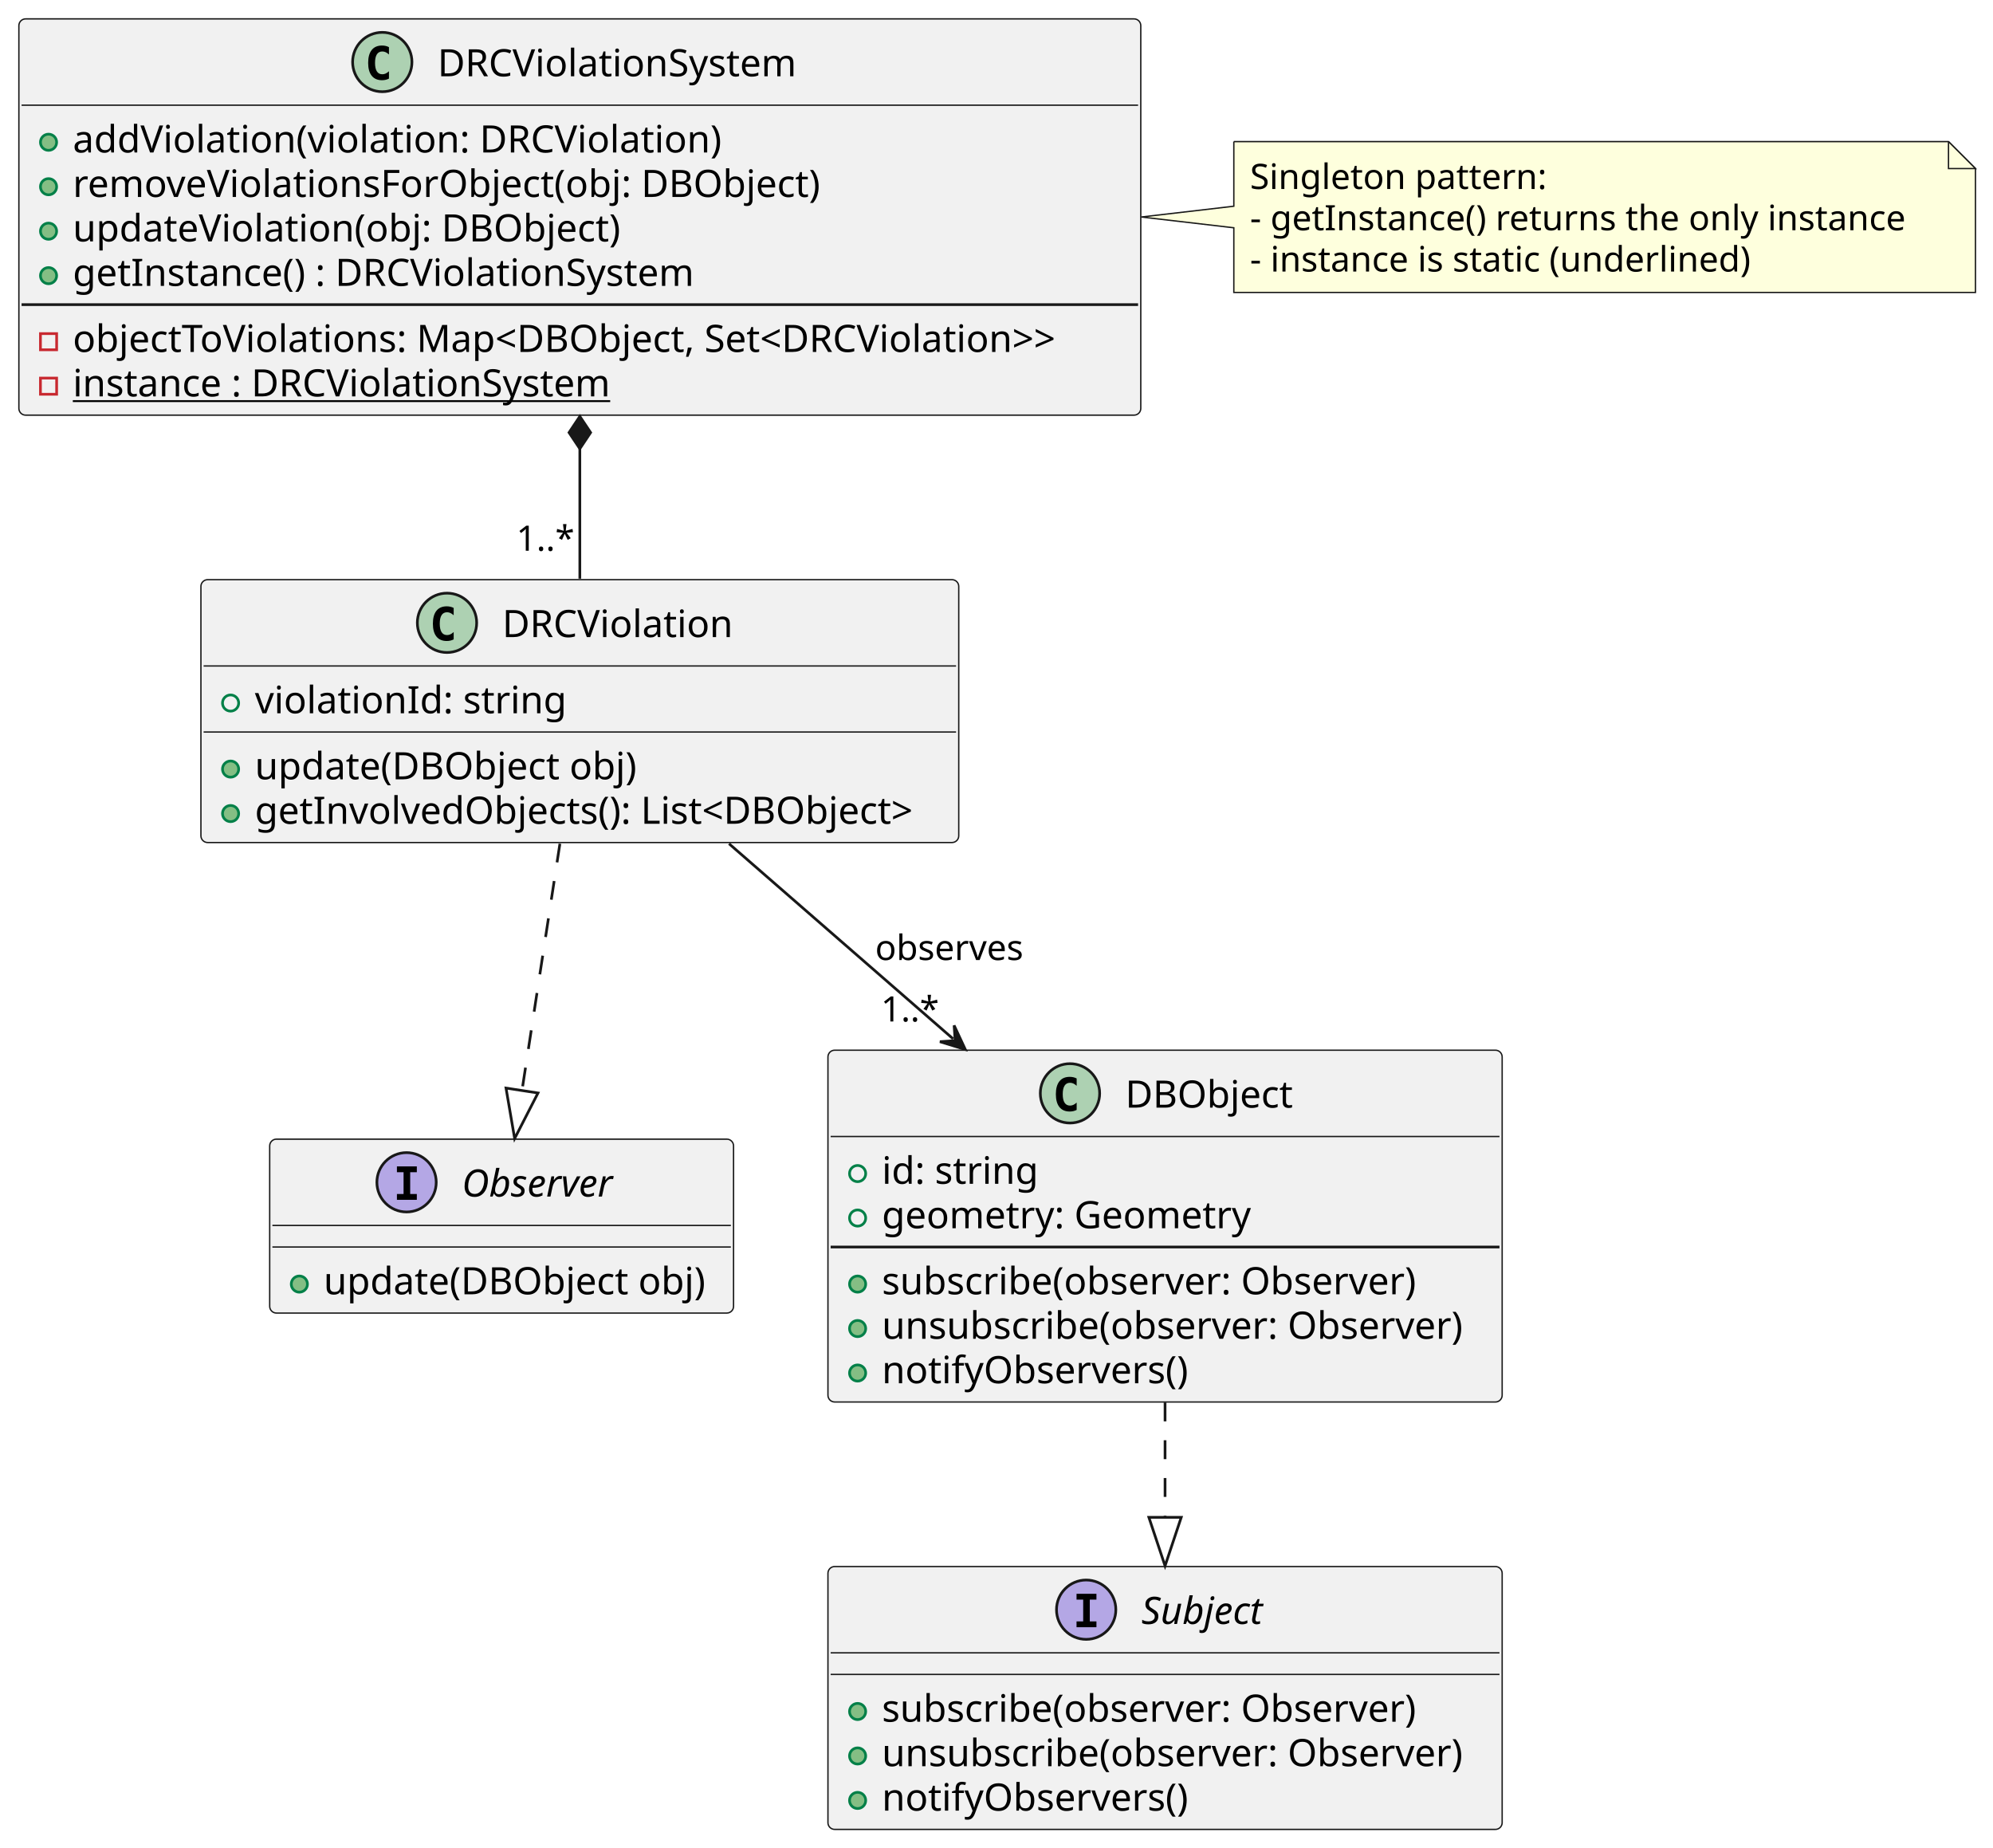
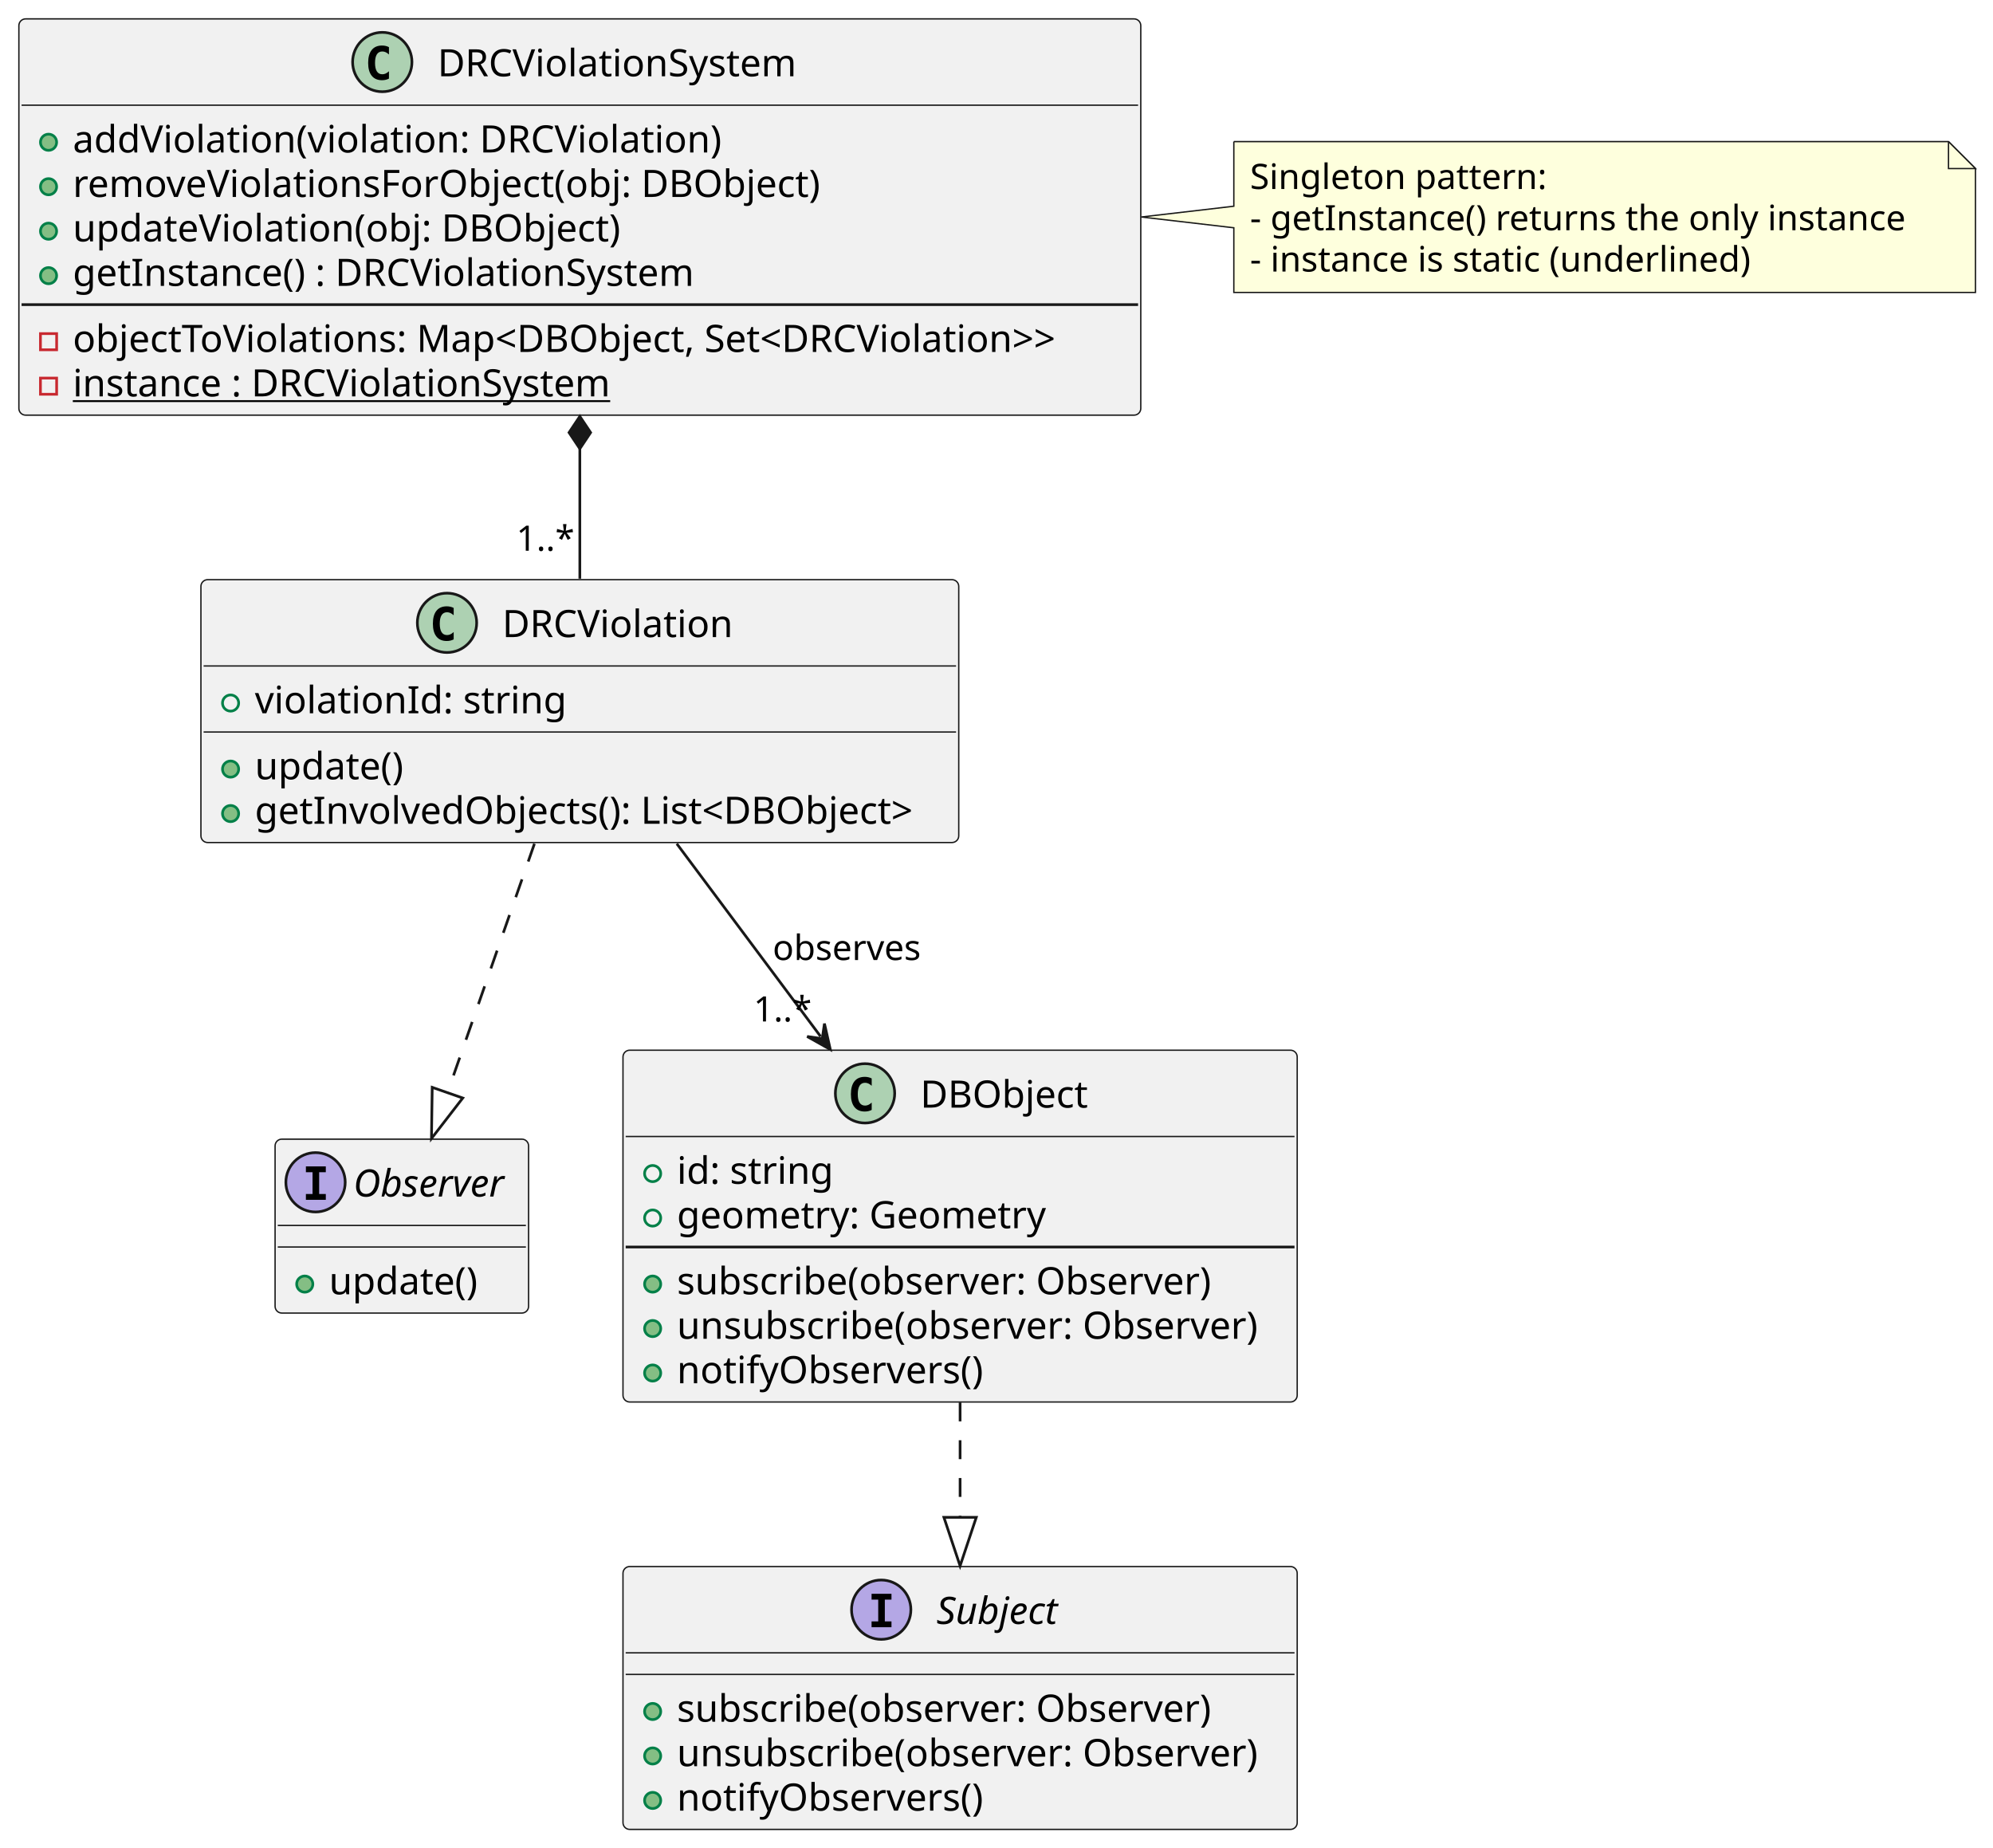
<svg xmlns="http://www.w3.org/2000/svg" contentStyleType="text/css" height="685px" preserveAspectRatio="none" style="width:739px;height:685px;background:#FFFFFF;" version="1.1" viewBox="0 0 739 685" width="739px" zoomAndPan="magnify">
  <defs />
  <g>
    <g id="elem_Observer">
-       <rect codeLine="2" fill="#F1F1F1" height="64.488" id="Observer" rx="2.5" ry="2.5" style="stroke:#181818;stroke-width:0.5;" width="172" x="100" y="422.37" />
-       <ellipse cx="150.75" cy="438.37" fill="#B4A7E5" rx="11" ry="11" style="stroke:#181818;stroke-width:1.0;" />
-       <path d="M147.178,434.635 L147.178,432.477 L154.557,432.477 L154.557,434.635 L152.092,434.635 L152.092,442.712 L154.557,442.712 L154.557,444.87 L147.178,444.87 L147.178,442.712 L149.643,442.712 L149.643,434.635 Z " fill="#000000" />
-       <text fill="#000000" font-family="sans-serif" font-size="14" font-style="italic" lengthAdjust="spacing" textLength="62" x="171.25" y="443.661">Observer</text>
-       <line style="stroke:#181818;stroke-width:0.5;" x1="101" x2="271" y1="454.37" y2="454.37" />
-       <line style="stroke:#181818;stroke-width:0.5;" x1="101" x2="271" y1="462.37" y2="462.37" />
-       <ellipse cx="111" cy="476.114" fill="#84BE84" rx="3" ry="3" style="stroke:#038048;stroke-width:1.0;" />
-       <text fill="#000000" font-family="sans-serif" font-size="14" lengthAdjust="spacing" textLength="146" x="120" y="479.905">update(DBObject obj)</text>
+       <rect codeLine="2" fill="#F1F1F1" height="64.488" id="Observer" rx="2.5" ry="2.5" style="stroke:#181818;stroke-width:0.5;" width="94" x="102" y="422.37" />
+       <ellipse cx="117" cy="438.37" fill="#B4A7E5" rx="11" ry="11" style="stroke:#181818;stroke-width:1.0;" />
+       <path d="M113.428,434.635 L113.428,432.477 L120.807,432.477 L120.807,434.635 L118.342,434.635 L118.342,442.712 L120.807,442.712 L120.807,444.87 L113.428,444.87 L113.428,442.712 L115.893,442.712 L115.893,434.635 Z " fill="#000000" />
+       <text fill="#000000" font-family="sans-serif" font-size="14" font-style="italic" lengthAdjust="spacing" textLength="62" x="131" y="443.661">Observer</text>
+       <line style="stroke:#181818;stroke-width:0.5;" x1="103" x2="195" y1="454.37" y2="454.37" />
+       <line style="stroke:#181818;stroke-width:0.5;" x1="103" x2="195" y1="462.37" y2="462.37" />
+       <ellipse cx="113" cy="476.114" fill="#84BE84" rx="3" ry="3" style="stroke:#038048;stroke-width:1.0;" />
+       <text fill="#000000" font-family="sans-serif" font-size="14" lengthAdjust="spacing" textLength="58" x="122" y="479.905">update()</text>
    </g>
    <g id="elem_Subject">
-       <rect codeLine="6" fill="#F1F1F1" height="97.465" id="Subject" rx="2.5" ry="2.5" style="stroke:#181818;stroke-width:0.5;" width="250" x="307" y="580.84" />
-       <ellipse cx="402.75" cy="596.84" fill="#B4A7E5" rx="11" ry="11" style="stroke:#181818;stroke-width:1.0;" />
-       <path d="M399.178,593.105 L399.178,590.947 L406.557,590.947 L406.557,593.105 L404.092,593.105 L404.092,601.182 L406.557,601.182 L406.557,603.34 L399.178,603.34 L399.178,601.182 L401.643,601.182 L401.643,593.105 Z " fill="#000000" />
-       <text fill="#000000" font-family="sans-serif" font-size="14" font-style="italic" lengthAdjust="spacing" textLength="50" x="423.25" y="602.131">Subject</text>
-       <line style="stroke:#181818;stroke-width:0.5;" x1="308" x2="556" y1="612.84" y2="612.84" />
-       <line style="stroke:#181818;stroke-width:0.5;" x1="308" x2="556" y1="620.84" y2="620.84" />
-       <ellipse cx="318" cy="634.584" fill="#84BE84" rx="3" ry="3" style="stroke:#038048;stroke-width:1.0;" />
-       <text fill="#000000" font-family="sans-serif" font-size="14" lengthAdjust="spacing" textLength="206" x="327" y="638.375">subscribe(observer: Observer)</text>
-       <ellipse cx="318" cy="651.072" fill="#84BE84" rx="3" ry="3" style="stroke:#038048;stroke-width:1.0;" />
-       <text fill="#000000" font-family="sans-serif" font-size="14" lengthAdjust="spacing" textLength="224" x="327" y="654.863">unsubscribe(observer: Observer)</text>
-       <ellipse cx="318" cy="667.561" fill="#84BE84" rx="3" ry="3" style="stroke:#038048;stroke-width:1.0;" />
-       <text fill="#000000" font-family="sans-serif" font-size="14" lengthAdjust="spacing" textLength="118" x="327" y="671.352">notifyObservers()</text>
+       <rect codeLine="6" fill="#F1F1F1" height="97.465" id="Subject" rx="2.5" ry="2.5" style="stroke:#181818;stroke-width:0.5;" width="250" x="231" y="580.84" />
+       <ellipse cx="326.75" cy="596.84" fill="#B4A7E5" rx="11" ry="11" style="stroke:#181818;stroke-width:1.0;" />
+       <path d="M323.178,593.105 L323.178,590.947 L330.557,590.947 L330.557,593.105 L328.092,593.105 L328.092,601.182 L330.557,601.182 L330.557,603.34 L323.178,603.34 L323.178,601.182 L325.643,601.182 L325.643,593.105 Z " fill="#000000" />
+       <text fill="#000000" font-family="sans-serif" font-size="14" font-style="italic" lengthAdjust="spacing" textLength="50" x="347.25" y="602.131">Subject</text>
+       <line style="stroke:#181818;stroke-width:0.5;" x1="232" x2="480" y1="612.84" y2="612.84" />
+       <line style="stroke:#181818;stroke-width:0.5;" x1="232" x2="480" y1="620.84" y2="620.84" />
+       <ellipse cx="242" cy="634.584" fill="#84BE84" rx="3" ry="3" style="stroke:#038048;stroke-width:1.0;" />
+       <text fill="#000000" font-family="sans-serif" font-size="14" lengthAdjust="spacing" textLength="206" x="251" y="638.375">subscribe(observer: Observer)</text>
+       <ellipse cx="242" cy="651.072" fill="#84BE84" rx="3" ry="3" style="stroke:#038048;stroke-width:1.0;" />
+       <text fill="#000000" font-family="sans-serif" font-size="14" lengthAdjust="spacing" textLength="224" x="251" y="654.863">unsubscribe(observer: Observer)</text>
+       <ellipse cx="242" cy="667.561" fill="#84BE84" rx="3" ry="3" style="stroke:#038048;stroke-width:1.0;" />
+       <text fill="#000000" font-family="sans-serif" font-size="14" lengthAdjust="spacing" textLength="118" x="251" y="671.352">notifyObservers()</text>
    </g>
    <g id="elem_DBObject">
-       <rect codeLine="13" fill="#F1F1F1" height="130.441" id="DBObject" rx="2.5" ry="2.5" style="stroke:#181818;stroke-width:0.5;" width="250" x="307" y="389.39" />
-       <ellipse cx="396.75" cy="405.39" fill="#ADD1B2" rx="11" ry="11" style="stroke:#181818;stroke-width:1.0;" />
-       <path d="M399.223,411.533 Q398.642,411.832 398.003,411.981 Q397.364,412.131 396.658,412.131 Q394.151,412.131 392.832,410.479 Q391.512,408.827 391.512,405.706 Q391.512,402.577 392.832,400.925 Q394.151,399.273 396.658,399.273 Q397.364,399.273 398.011,399.422 Q398.659,399.572 399.223,399.87 L399.223,402.593 Q398.592,402.012 397.999,401.742 Q397.405,401.473 396.774,401.473 Q395.43,401.473 394.745,402.539 Q394.06,403.606 394.06,405.706 Q394.06,407.798 394.745,408.864 Q395.43,409.931 396.774,409.931 Q397.405,409.931 397.999,409.661 Q398.592,409.392 399.223,408.81 Z " fill="#000000" />
-       <text fill="#000000" font-family="sans-serif" font-size="14" lengthAdjust="spacing" textLength="62" x="417.25" y="410.681">DBObject</text>
-       <line style="stroke:#181818;stroke-width:0.5;" x1="308" x2="556" y1="421.39" y2="421.39" />
-       <ellipse cx="318" cy="435.134" fill="none" rx="3" ry="3" style="stroke:#038048;stroke-width:1.0;" />
-       <text fill="#000000" font-family="sans-serif" font-size="14" lengthAdjust="spacing" textLength="61" x="327" y="438.925">id: string</text>
-       <ellipse cx="318" cy="451.622" fill="none" rx="3" ry="3" style="stroke:#038048;stroke-width:1.0;" />
-       <text fill="#000000" font-family="sans-serif" font-size="14" lengthAdjust="spacing" textLength="139" x="327" y="455.413">geometry: Geometry</text>
-       <line style="stroke:#181818;stroke-width:1.0;" x1="308" x2="556" y1="462.367" y2="462.367" />
-       <ellipse cx="318" cy="476.111" fill="#84BE84" rx="3" ry="3" style="stroke:#038048;stroke-width:1.0;" />
-       <text fill="#000000" font-family="sans-serif" font-size="14" lengthAdjust="spacing" textLength="206" x="327" y="479.902">subscribe(observer: Observer)</text>
-       <ellipse cx="318" cy="492.599" fill="#84BE84" rx="3" ry="3" style="stroke:#038048;stroke-width:1.0;" />
-       <text fill="#000000" font-family="sans-serif" font-size="14" lengthAdjust="spacing" textLength="224" x="327" y="496.39">unsubscribe(observer: Observer)</text>
-       <ellipse cx="318" cy="509.087" fill="#84BE84" rx="3" ry="3" style="stroke:#038048;stroke-width:1.0;" />
-       <text fill="#000000" font-family="sans-serif" font-size="14" lengthAdjust="spacing" textLength="118" x="327" y="512.878">notifyObservers()</text>
+       <rect codeLine="13" fill="#F1F1F1" height="130.441" id="DBObject" rx="2.5" ry="2.5" style="stroke:#181818;stroke-width:0.5;" width="250" x="231" y="389.39" />
+       <ellipse cx="320.75" cy="405.39" fill="#ADD1B2" rx="11" ry="11" style="stroke:#181818;stroke-width:1.0;" />
+       <path d="M323.223,411.533 Q322.642,411.832 322.003,411.981 Q321.364,412.131 320.658,412.131 Q318.151,412.131 316.832,410.479 Q315.512,408.827 315.512,405.706 Q315.512,402.577 316.832,400.925 Q318.151,399.273 320.658,399.273 Q321.364,399.273 322.011,399.422 Q322.659,399.572 323.223,399.87 L323.223,402.593 Q322.592,402.012 321.999,401.742 Q321.405,401.473 320.774,401.473 Q319.43,401.473 318.745,402.539 Q318.06,403.606 318.06,405.706 Q318.06,407.798 318.745,408.864 Q319.43,409.931 320.774,409.931 Q321.405,409.931 321.999,409.661 Q322.592,409.392 323.223,408.81 Z " fill="#000000" />
+       <text fill="#000000" font-family="sans-serif" font-size="14" lengthAdjust="spacing" textLength="62" x="341.25" y="410.681">DBObject</text>
+       <line style="stroke:#181818;stroke-width:0.5;" x1="232" x2="480" y1="421.39" y2="421.39" />
+       <ellipse cx="242" cy="435.134" fill="none" rx="3" ry="3" style="stroke:#038048;stroke-width:1.0;" />
+       <text fill="#000000" font-family="sans-serif" font-size="14" lengthAdjust="spacing" textLength="61" x="251" y="438.925">id: string</text>
+       <ellipse cx="242" cy="451.622" fill="none" rx="3" ry="3" style="stroke:#038048;stroke-width:1.0;" />
+       <text fill="#000000" font-family="sans-serif" font-size="14" lengthAdjust="spacing" textLength="139" x="251" y="455.413">geometry: Geometry</text>
+       <line style="stroke:#181818;stroke-width:1.0;" x1="232" x2="480" y1="462.367" y2="462.367" />
+       <ellipse cx="242" cy="476.111" fill="#84BE84" rx="3" ry="3" style="stroke:#038048;stroke-width:1.0;" />
+       <text fill="#000000" font-family="sans-serif" font-size="14" lengthAdjust="spacing" textLength="206" x="251" y="479.902">subscribe(observer: Observer)</text>
+       <ellipse cx="242" cy="492.599" fill="#84BE84" rx="3" ry="3" style="stroke:#038048;stroke-width:1.0;" />
+       <text fill="#000000" font-family="sans-serif" font-size="14" lengthAdjust="spacing" textLength="224" x="251" y="496.39">unsubscribe(observer: Observer)</text>
+       <ellipse cx="242" cy="509.087" fill="#84BE84" rx="3" ry="3" style="stroke:#038048;stroke-width:1.0;" />
+       <text fill="#000000" font-family="sans-serif" font-size="14" lengthAdjust="spacing" textLength="118" x="251" y="512.878">notifyObservers()</text>
    </g>
    <g id="elem_DRCViolation">
      <rect codeLine="22" fill="#F1F1F1" height="97.465" id="DRCViolation" rx="2.5" ry="2.5" style="stroke:#181818;stroke-width:0.5;" width="281" x="74.5" y="214.93" />
      <ellipse cx="165.75" cy="230.93" fill="#ADD1B2" rx="11" ry="11" style="stroke:#181818;stroke-width:1.0;" />
      <path d="M168.223,237.073 Q167.642,237.372 167.003,237.521 Q166.364,237.671 165.658,237.671 Q163.151,237.671 161.832,236.019 Q160.512,234.367 160.512,231.246 Q160.512,228.117 161.832,226.465 Q163.151,224.813 165.658,224.813 Q166.364,224.813 167.011,224.962 Q167.659,225.112 168.223,225.411 L168.223,228.133 Q167.592,227.552 166.999,227.282 Q166.405,227.012 165.774,227.012 Q164.43,227.012 163.745,228.079 Q163.06,229.146 163.06,231.246 Q163.06,233.338 163.745,234.404 Q164.43,235.471 165.774,235.471 Q166.405,235.471 166.999,235.201 Q167.592,234.931 168.223,234.35 Z " fill="#000000" />
      <text fill="#000000" font-family="sans-serif" font-size="14" lengthAdjust="spacing" textLength="90" x="186.25" y="236.221">DRCViolation</text>
      <line style="stroke:#181818;stroke-width:0.5;" x1="75.5" x2="354.5" y1="246.93" y2="246.93" />
      <ellipse cx="85.5" cy="260.674" fill="none" rx="3" ry="3" style="stroke:#038048;stroke-width:1.0;" />
      <text fill="#000000" font-family="sans-serif" font-size="14" lengthAdjust="spacing" textLength="120" x="94.5" y="264.465">violationId: string</text>
      <line style="stroke:#181818;stroke-width:0.5;" x1="75.5" x2="354.5" y1="271.418" y2="271.418" />
      <ellipse cx="85.5" cy="285.162" fill="#84BE84" rx="3" ry="3" style="stroke:#038048;stroke-width:1.0;" />
-       <text fill="#000000" font-family="sans-serif" font-size="14" lengthAdjust="spacing" textLength="146" x="94.5" y="288.953">update(DBObject obj)</text>
+       <text fill="#000000" font-family="sans-serif" font-size="14" lengthAdjust="spacing" textLength="58" x="94.5" y="288.953">update()</text>
      <ellipse cx="85.5" cy="301.651" fill="#84BE84" rx="3" ry="3" style="stroke:#038048;stroke-width:1.0;" />
      <text fill="#000000" font-family="sans-serif" font-size="14" lengthAdjust="spacing" textLength="255" x="94.5" y="305.442">getInvolvedObjects(): List&lt;DBObject&gt;</text>
    </g>
    <g id="elem_DRCViolationSystem">
      <rect codeLine="28" fill="#F1F1F1" height="146.93" id="DRCViolationSystem" rx="2.5" ry="2.5" style="stroke:#181818;stroke-width:0.5;" width="416" x="7" y="7" />
      <ellipse cx="141.75" cy="23" fill="#ADD1B2" rx="11" ry="11" style="stroke:#181818;stroke-width:1.0;" />
      <path d="M144.223,29.143 Q143.642,29.442 143.003,29.591 Q142.364,29.741 141.658,29.741 Q139.151,29.741 137.832,28.089 Q136.512,26.437 136.512,23.316 Q136.512,20.186 137.832,18.535 Q139.151,16.883 141.658,16.883 Q142.364,16.883 143.011,17.032 Q143.659,17.182 144.223,17.48 L144.223,20.203 Q143.592,19.622 142.999,19.352 Q142.405,19.082 141.774,19.082 Q140.43,19.082 139.745,20.149 Q139.06,21.216 139.06,23.316 Q139.06,25.408 139.745,26.474 Q140.43,27.541 141.774,27.541 Q142.405,27.541 142.999,27.271 Q143.592,27.002 144.223,26.42 Z " fill="#000000" />
      <text fill="#000000" font-family="sans-serif" font-size="14" lengthAdjust="spacing" textLength="138" x="162.25" y="28.291">DRCViolationSystem</text>
      <line style="stroke:#181818;stroke-width:0.5;" x1="8" x2="422" y1="39" y2="39" />
      <ellipse cx="18" cy="52.744" fill="#84BE84" rx="3" ry="3" style="stroke:#038048;stroke-width:1.0;" />
      <text fill="#000000" font-family="sans-serif" font-size="14" lengthAdjust="spacing" textLength="254" x="27" y="56.535">addViolation(violation: DRCViolation)</text>
      <ellipse cx="18" cy="69.232" fill="#84BE84" rx="3" ry="3" style="stroke:#038048;stroke-width:1.0;" />
      <text fill="#000000" font-family="sans-serif" font-size="14" lengthAdjust="spacing" textLength="288" x="27" y="73.023">removeViolationsForObject(obj: DBObject)</text>
      <ellipse cx="18" cy="85.721" fill="#84BE84" rx="3" ry="3" style="stroke:#038048;stroke-width:1.0;" />
      <text fill="#000000" font-family="sans-serif" font-size="14" lengthAdjust="spacing" textLength="211" x="27" y="89.512">updateViolation(obj: DBObject)</text>
      <ellipse cx="18" cy="102.209" fill="#84BE84" rx="3" ry="3" style="stroke:#038048;stroke-width:1.0;" />
      <text fill="#000000" font-family="sans-serif" font-size="14" lengthAdjust="spacing" textLength="239" x="27" y="106">getInstance() : DRCViolationSystem</text>
      <line style="stroke:#181818;stroke-width:1.0;" x1="8" x2="422" y1="112.953" y2="112.953" />
      <rect fill="none" height="6" style="stroke:#C82930;stroke-width:1.0;" width="6" x="15" y="123.697" />
      <text fill="#000000" font-family="sans-serif" font-size="14" lengthAdjust="spacing" textLength="390" x="27" y="130.488">objectToViolations: Map&lt;DBObject, Set&lt;DRCViolation&gt;&gt;</text>
      <rect fill="none" height="6" style="stroke:#C82930;stroke-width:1.0;" width="6" x="15" y="140.185" />
      <text fill="#000000" font-family="sans-serif" font-size="14" lengthAdjust="spacing" text-decoration="underline" textLength="207" x="27" y="146.977">instance : DRCViolationSystem</text>
    </g>
    <g id="elem_GMN11">
      <path d="M457.5,52.5 L457.5,76.46 L423.18,80.46 L457.5,84.46 L457.5,108.432 A0,0 0 0 0 457.5,108.432 L732.5,108.432 A0,0 0 0 0 732.5,108.432 L732.5,62.5 L722.5,52.5 L457.5,52.5 A0,0 0 0 0 457.5,52.5 " fill="#FEFFDD" style="stroke:#181818;stroke-width:0.5;" />
      <path d="M722.5,52.5 L722.5,62.5 L732.5,62.5 L722.5,52.5 " fill="#FEFFDD" style="stroke:#181818;stroke-width:0.5;" />
      <text fill="#000000" font-family="sans-serif" font-size="13" lengthAdjust="spacing" textLength="112" x="463.5" y="70.068">Singleton pattern:</text>
      <text fill="#000000" font-family="sans-serif" font-size="13" lengthAdjust="spacing" textLength="254" x="463.5" y="85.379">- getInstance() returns the only instance</text>
      <text fill="#000000" font-family="sans-serif" font-size="13" lengthAdjust="spacing" textLength="198" x="463.5" y="100.689">- instance is static (underlined)</text>
    </g>
    <g id="link_DBObject_Subject">
-       <path codeLine="38" d="M432,520.02 C432,540.09 432,543.86 432,562.6 " fill="none" id="DBObject-to-Subject" style="stroke:#181818;stroke-width:1.0;stroke-dasharray:7.0,7.0;" />
-       <polygon fill="none" points="432,580.6,438,562.6,426,562.6,432,580.6" style="stroke:#181818;stroke-width:1.0;" />
+       <path codeLine="38" d="M356,520.02 C356,540.09 356,543.86 356,562.6 " fill="none" id="DBObject-to-Subject" style="stroke:#181818;stroke-width:1.0;stroke-dasharray:7.0,7.0;" />
+       <polygon fill="none" points="356,580.6,362,562.6,350,562.6,356,580.6" style="stroke:#181818;stroke-width:1.0;" />
    </g>
    <g id="link_DRCViolation_Observer">
-       <path codeLine="39" d="M207.61,312.83 C202.34,347.16 198.129,374.548 193.559,404.348 " fill="none" id="DRCViolation-to-Observer" style="stroke:#181818;stroke-width:1.0;stroke-dasharray:7.0,7.0;" />
-       <polygon fill="none" points="190.83,422.14,199.489,405.257,187.628,403.438,190.83,422.14" style="stroke:#181818;stroke-width:1.0;" />
+       <path codeLine="39" d="M198.17,312.83 C186.18,347.16 176.336,375.347 165.926,405.147 " fill="none" id="DRCViolation-to-Observer" style="stroke:#181818;stroke-width:1.0;stroke-dasharray:7.0,7.0;" />
+       <polygon fill="none" points="159.99,422.14,171.59,407.126,160.262,403.168,159.99,422.14" style="stroke:#181818;stroke-width:1.0;" />
    </g>
    <g id="link_DRCViolation_DBObject">
-       <path codeLine="40" d="M270.32,312.83 C296.94,336.01 324.716,360.189 353.416,385.189 " fill="none" id="DRCViolation-to-DBObject" style="stroke:#181818;stroke-width:1.0;" />
-       <polygon fill="#181818" points="357.94,389.13,353.781,380.202,354.17,385.846,348.526,386.235,357.94,389.13" style="stroke:#181818;stroke-width:1.0;" />
-       <text fill="#000000" font-family="sans-serif" font-size="13" lengthAdjust="spacing" textLength="56" x="324.5" y="355.958">observes</text>
-       <text fill="#000000" font-family="sans-serif" font-size="13" lengthAdjust="spacing" textLength="22" x="326.637" y="378.733">1..*</text>
+       <path codeLine="40" d="M250.95,312.83 C268.24,336.01 285.642,359.321 304.292,384.321 " fill="none" id="DRCViolation-to-DBObject" style="stroke:#181818;stroke-width:1.0;" />
+       <polygon fill="#181818" points="307.88,389.13,305.705,379.524,304.89,385.122,299.292,384.308,307.88,389.13" style="stroke:#181818;stroke-width:1.0;" />
+       <text fill="#000000" font-family="sans-serif" font-size="13" lengthAdjust="spacing" textLength="56" x="286.5" y="355.958">observes</text>
+       <text fill="#000000" font-family="sans-serif" font-size="13" lengthAdjust="spacing" textLength="22" x="279.414" y="378.733">1..*</text>
    </g>
    <g id="link_DRCViolationSystem_DRCViolation">
      <path codeLine="43" d="M215,166.38 C215,186.64 215,196.12 215,214.57 " fill="none" id="DRCViolationSystem-backto-DRCViolation" style="stroke:#181818;stroke-width:1.0;" />
      <polygon fill="#181818" points="215,154.38,211,160.38,215,166.38,219,160.38,215,154.38" style="stroke:#181818;stroke-width:1.0;" />
      <text fill="#000000" font-family="sans-serif" font-size="13" lengthAdjust="spacing" textLength="22" x="191.453" y="204.202">1..*</text>
    </g>
  </g>
</svg>
